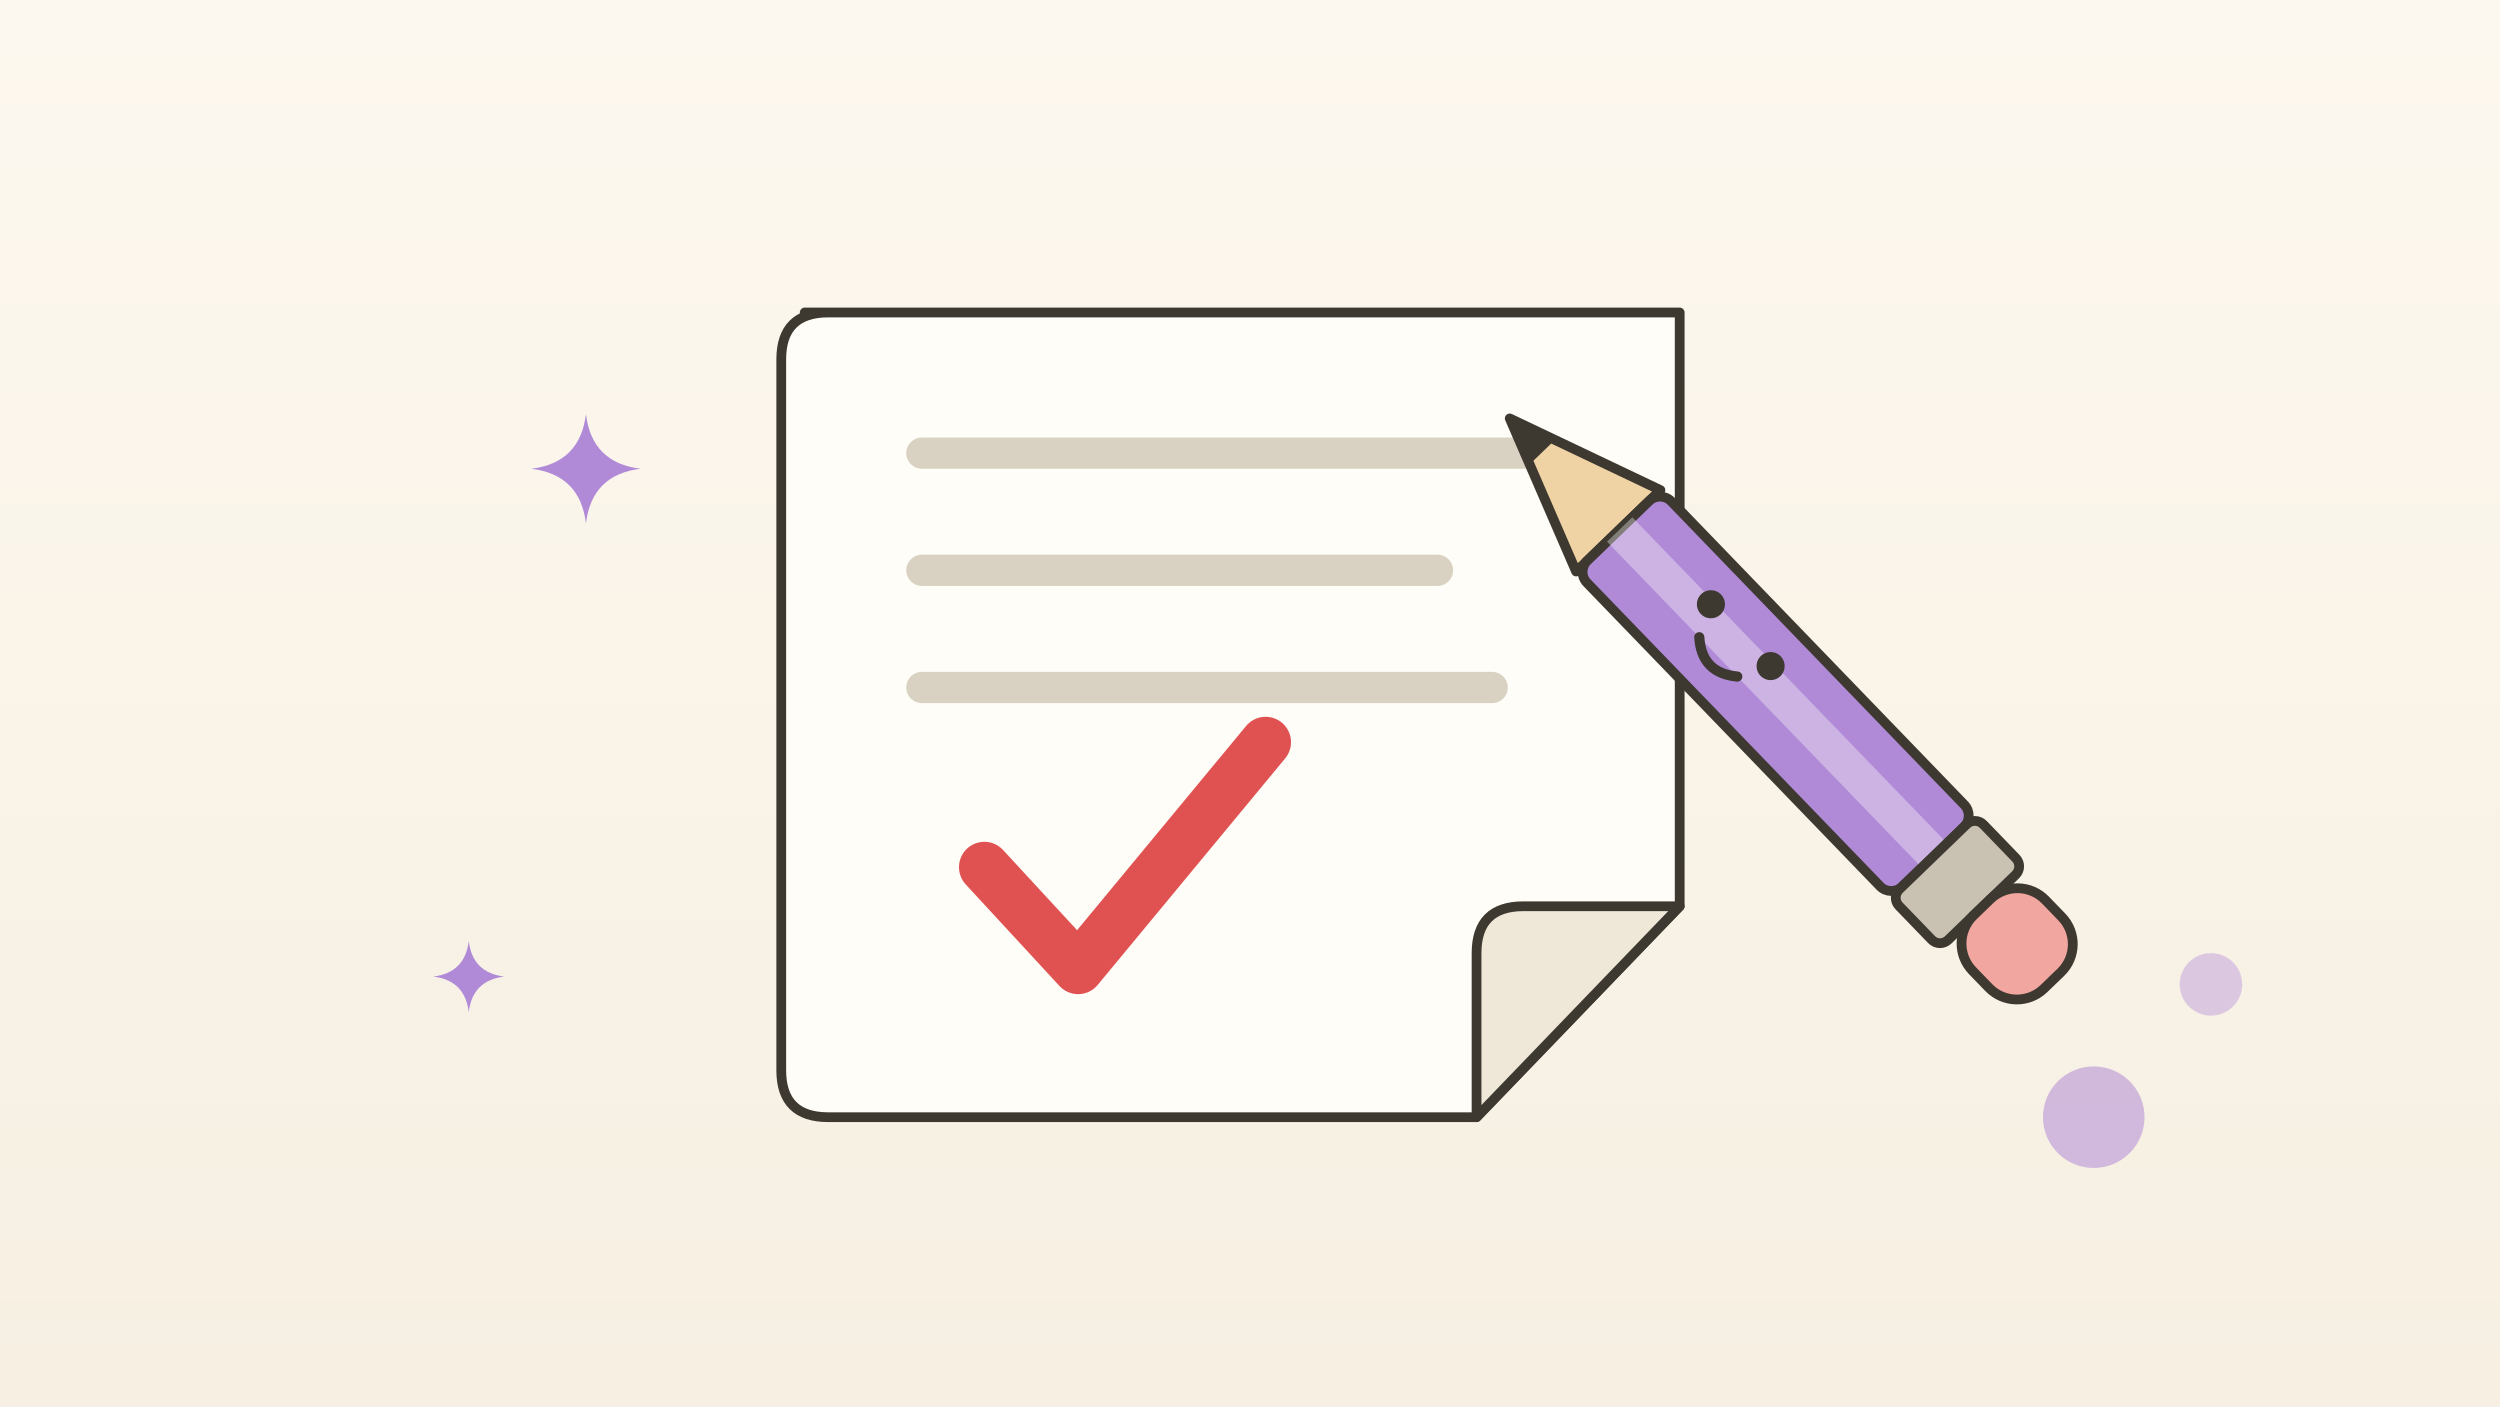
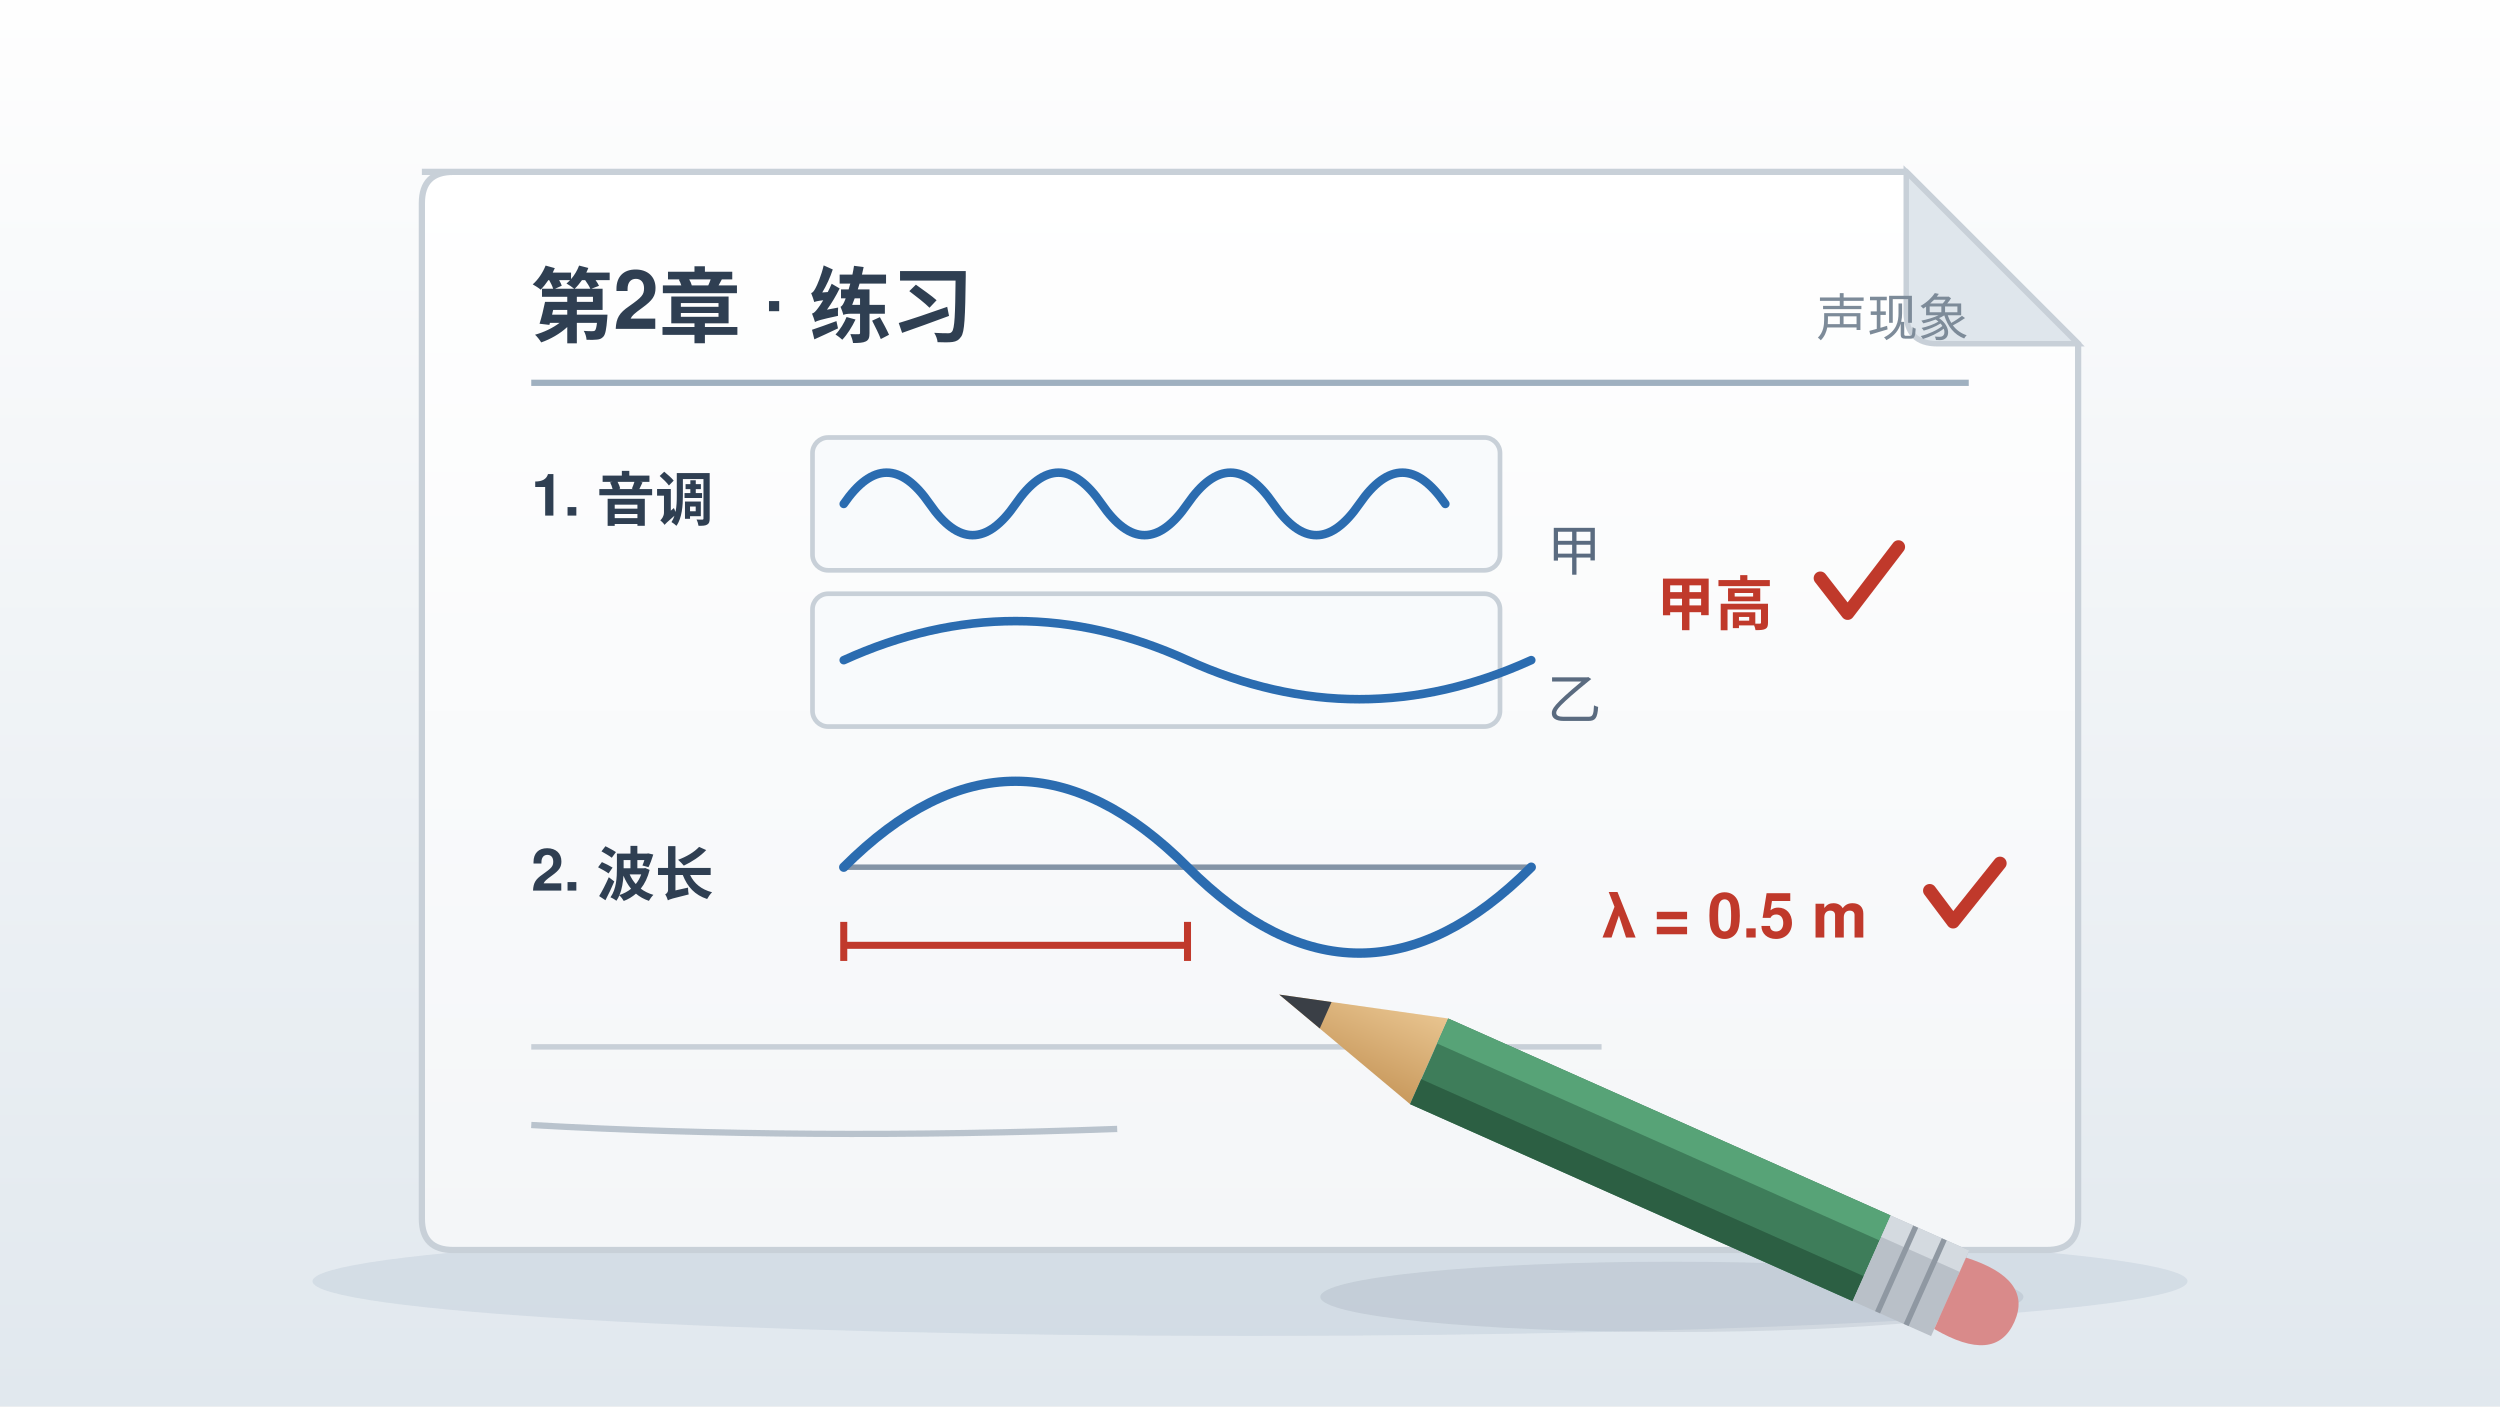
<svg xmlns="http://www.w3.org/2000/svg" viewBox="0 0 640 360" width="640" height="360">
  <defs>
    <linearGradient id="bg" x1="0" y1="0" x2="0" y2="1">
-       <stop offset="0" stop-color="#fdf8ef" />
-       <stop offset="1" stop-color="#f6efe2" />
+       <stop offset="0" stop-color="#fefefe" />
+       <stop offset="1" stop-color="#e1e8ee" />
+     </linearGradient>
+     <linearGradient id="paper" x1="0" y1="0" x2="0" y2="1">
+       <stop offset="0" stop-color="#ffffff" />
+       <stop offset="1" stop-color="#f4f6f8" />
+     </linearGradient>
+     <linearGradient id="woodG" x1="0" y1="0" x2="0" y2="1">
+       <stop offset="0" stop-color="#e8c48f" />
+       <stop offset="1" stop-color="#c99a5e" />
    </linearGradient>
  </defs>
  <rect width="640" height="360" fill="url(#bg)" />
-   <path d="M206,80 H430 V232 L378,286 H212 Q200,286 200,274 V92 Q200,80 212,80 Z" fill="#fffdf8" stroke="#3d3830" stroke-width="2.5" stroke-linejoin="round" />
-   <path d="M430,232 L378,286 V244 Q378,232 390,232 Z" fill="#efe8d8" stroke="#3d3830" stroke-width="2.5" stroke-linejoin="round" />
-   <rect x="232" y="112" width="164" height="8" rx="4" fill="#d9d2c2" />
-   <rect x="232" y="142" width="140" height="8" rx="4" fill="#d9d2c2" />
-   <rect x="232" y="172" width="154" height="8" rx="4" fill="#d9d2c2" />
-   <path d="M252,222 l24,26 l48,-58" fill="none" stroke="#e05252" stroke-width="13" stroke-linecap="round" stroke-linejoin="round" />
-   <g transform="translate(398,96) rotate(46)">
-     <path d="M0,16 L40,1 L40,31 Z" fill="#f0d3a5" stroke="#3d3830" stroke-width="2.5" stroke-linejoin="round" />
-     <path d="M0,16 L12,11.5 L12,20.5 Z" fill="#3d3830" />
-     <rect x="40" y="1" width="116" height="30" rx="4" fill="#b08ad6" stroke="#3d3830" stroke-width="2.5" />
-     <rect x="40" y="11" width="116" height="9" fill="#ffffff" opacity="0.35" />
-     <rect x="156" y="1" width="18" height="30" rx="3" fill="#c9c2b2" stroke="#3d3830" stroke-width="2.5" />
-     <rect x="174" y="3" width="26" height="26" rx="10" fill="#f2a6a0" stroke="#3d3830" stroke-width="2.5" />
-     <circle cx="70" cy="12" r="3.6" fill="#3d3830" />
-     <circle cx="92" cy="12" r="3.6" fill="#3d3830" />
-     <path d="M74,20 q7,6 14,0" fill="none" stroke="#3d3830" stroke-width="2.6" stroke-linecap="round" />
+   <ellipse cx="320" cy="328" rx="240" ry="14" fill="#8aa0b6" opacity="0.18" />
+   <g>
+     <path d="M108 44 H488 L532 88 V312 Q532 320 524 320 H116 Q108 320 108 312 V52 Q108 44 116 44 Z" fill="url(#paper)" stroke="#c8d0d8" stroke-width="1.6" />
+     <path d="M488 44 L532 88 H496 Q488 88 488 80 Z" fill="#dfe6ec" stroke="#c8d0d8" stroke-width="1.4" />
+     <text x="136" y="86" font-family="'PingFang SC',Helvetica,sans-serif" font-size="21" font-weight="700" fill="#2f3f52">第2章 · 练习</text>
+     <line x1="136" y1="98" x2="504" y2="98" stroke="#9fb0c0" stroke-width="1.6" />
+     <text x="504" y="86" font-family="'PingFang SC',Helvetica,sans-serif" font-size="13" fill="#7d8b99" text-anchor="end">声现象</text>
  </g>
-   <path d="M0,-14 Q1.5,-1.5 14,0 Q1.5,1.5 0,14 Q-1.5,1.5 -14,0 Q-1.5,-1.5 0,-14 Z" transform="translate(150,120) scale(1.0)" fill="#b08ad6" />
-   <path d="M0,-14 Q1.5,-1.5 14,0 Q1.5,1.5 0,14 Q-1.5,1.5 -14,0 Q-1.5,-1.5 0,-14 Z" transform="translate(120,250) scale(0.65)" fill="#b08ad6" />
-   <circle cx="536" cy="286" r="13" fill="#b08ad6" opacity="0.55" />
-   <circle cx="566" cy="252" r="8" fill="#b08ad6" opacity="0.4" />
+   <g>
+     <text x="136" y="132" font-family="'PingFang SC',Helvetica,sans-serif" font-size="15" font-weight="700" fill="#2f3f52">1. 音调</text>
+     <rect x="208" y="112" width="176" height="34" rx="4" fill="#f8fafc" stroke="#c8d0d8" stroke-width="1.2" />
+     <path d="M216 129 q11 -16 22 0 t22 0 t22 0 t22 0 t22 0 t22 0 t22 0" fill="none" stroke="#2b6cb0" stroke-width="2.2" stroke-linecap="round" />
+     <rect x="208" y="152" width="176" height="34" rx="4" fill="#f8fafc" stroke="#c8d0d8" stroke-width="1.2" />
+     <path d="M216 169 q44 -20 88 0 t88 0" fill="none" stroke="#2b6cb0" stroke-width="2.2" stroke-linecap="round" />
+     <text x="396" y="146" font-family="'PingFang SC',Helvetica,sans-serif" font-size="14" fill="#5a6b80">甲</text>
+     <text x="396" y="184" font-family="'PingFang SC',Helvetica,sans-serif" font-size="14" fill="#5a6b80">乙</text>
+     <text x="424" y="160" font-family="'PingFang SC',Helvetica,sans-serif" font-size="15" font-weight="700" fill="#c0392b">甲高</text>
+     <path d="M466 148 l7 9 l13 -17" fill="none" stroke="#c0392b" stroke-width="3.4" stroke-linecap="round" stroke-linejoin="round" />
+   </g>
+   <g>
+     <text x="136" y="228" font-family="'PingFang SC',Helvetica,sans-serif" font-size="15" font-weight="700" fill="#2f3f52">2. 波长</text>
+     <line x1="216" y1="222" x2="392" y2="222" stroke="#8494a6" stroke-width="1.4" />
+     <path d="M216 222 q44 -44 88 0 t88 0" fill="none" stroke="#2b6cb0" stroke-width="2.4" stroke-linecap="round" />
+     <path d="M216 236 v10 M304 236 v10 M216 242 h88" stroke="#c0392b" stroke-width="1.8" fill="none" />
+     <text x="410" y="240" font-family="'PingFang SC',Helvetica,sans-serif" font-size="16" font-weight="700" fill="#c0392b">λ = 0.5 m</text>
+     <path d="M494 228 l6 8 l12 -15" fill="none" stroke="#c0392b" stroke-width="3.4" stroke-linecap="round" stroke-linejoin="round" />
+     <line x1="136" y1="268" x2="410" y2="268" stroke="#c8d0d8" stroke-width="1.4" />
+     <path d="M136 288 q70 4 150 1" stroke="#aab6c2" stroke-width="1.6" fill="none" opacity="0.8" />
+   </g>
+   <ellipse cx="428" cy="332" rx="90" ry="9" fill="#7d8b99" opacity="0.18" />
+   <g transform="translate(334 240) rotate(24)">
+     <path d="M0 16 L42 4 L42 28 Z" fill="url(#woodG)" />
+     <path d="M0 16 L13 12.3 L13 19.7 Z" fill="#3a3f46" />
+     <rect x="42" y="4" width="124" height="24" fill="#3e7d5a" />
+     <rect x="42" y="4" width="124" height="7" fill="#57a377" />
+     <rect x="42" y="21" width="124" height="7" fill="#2c5f43" />
+     <rect x="166" y="4" width="22" height="24" fill="#b9c0c8" />
+     <rect x="166" y="4" width="22" height="6" fill="#d4dae0" />
+     <line x1="173" y1="4" x2="173" y2="28" stroke="#8f98a2" stroke-width="1.4" />
+     <line x1="181" y1="4" x2="181" y2="28" stroke="#8f98a2" stroke-width="1.4" />
+     <path d="M188 6 q18 -2 18 10 q0 12 -18 10 Z" fill="#d98a8a" />
+   </g>
</svg>
